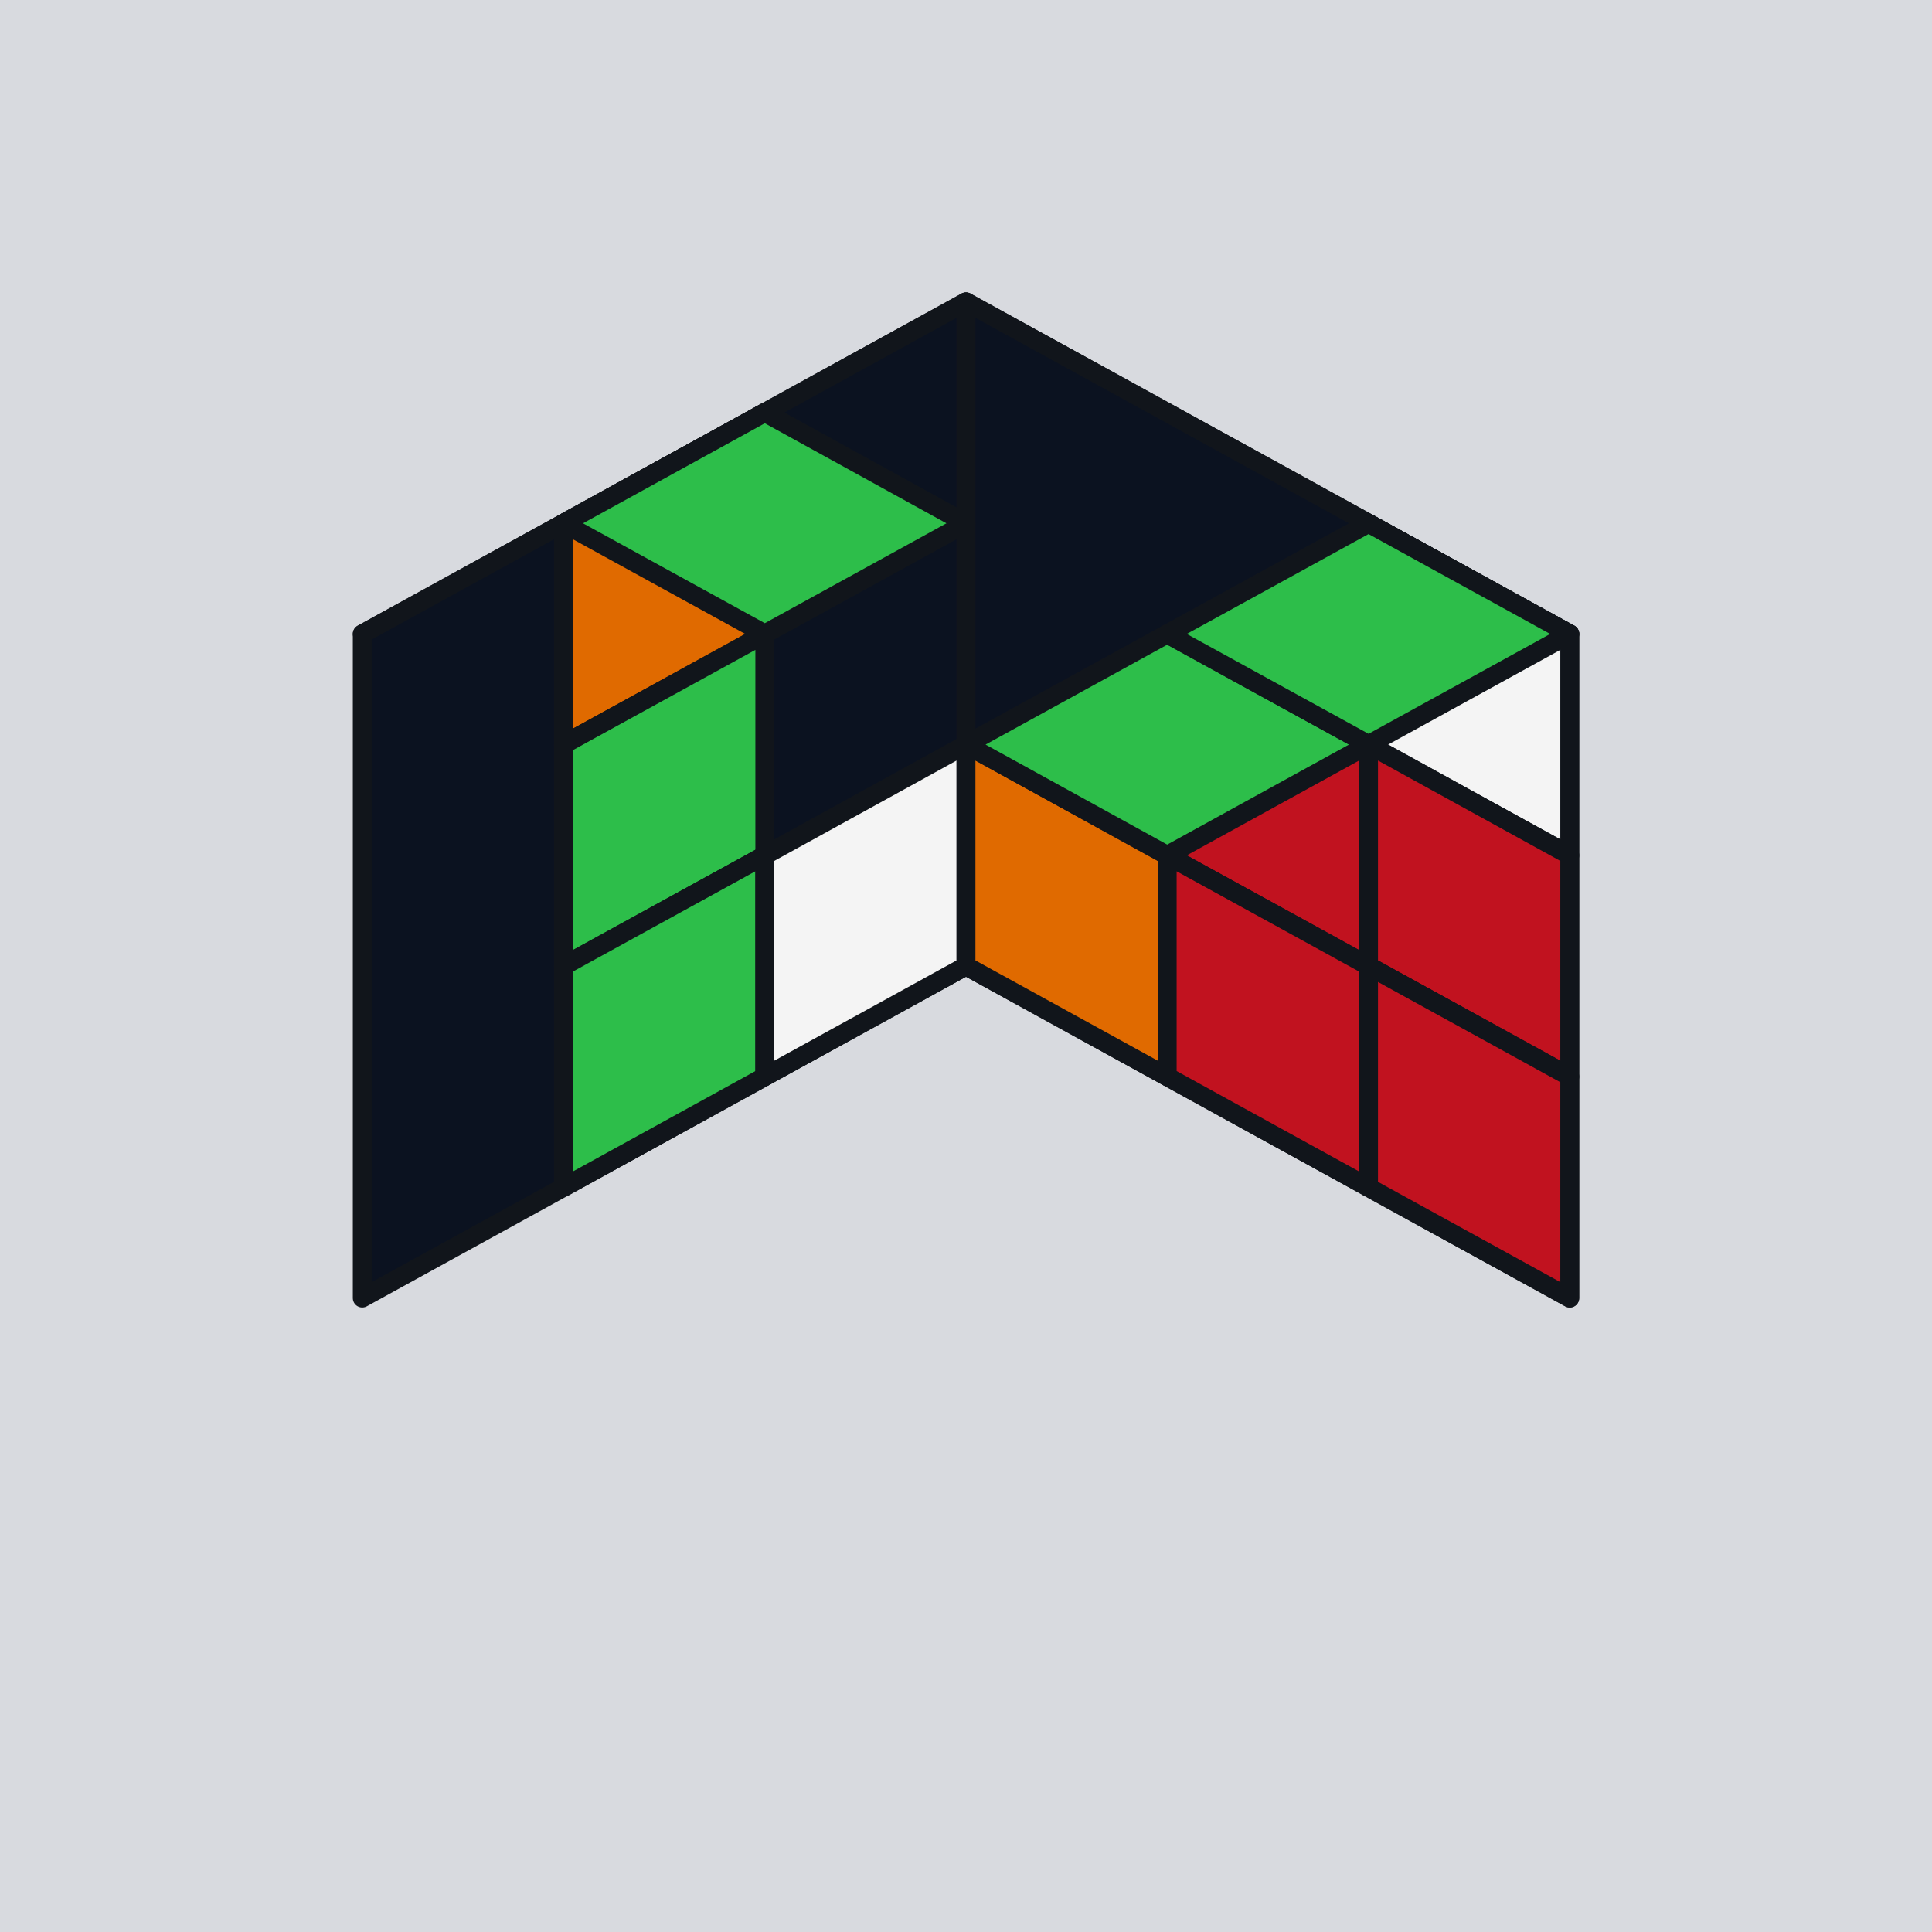
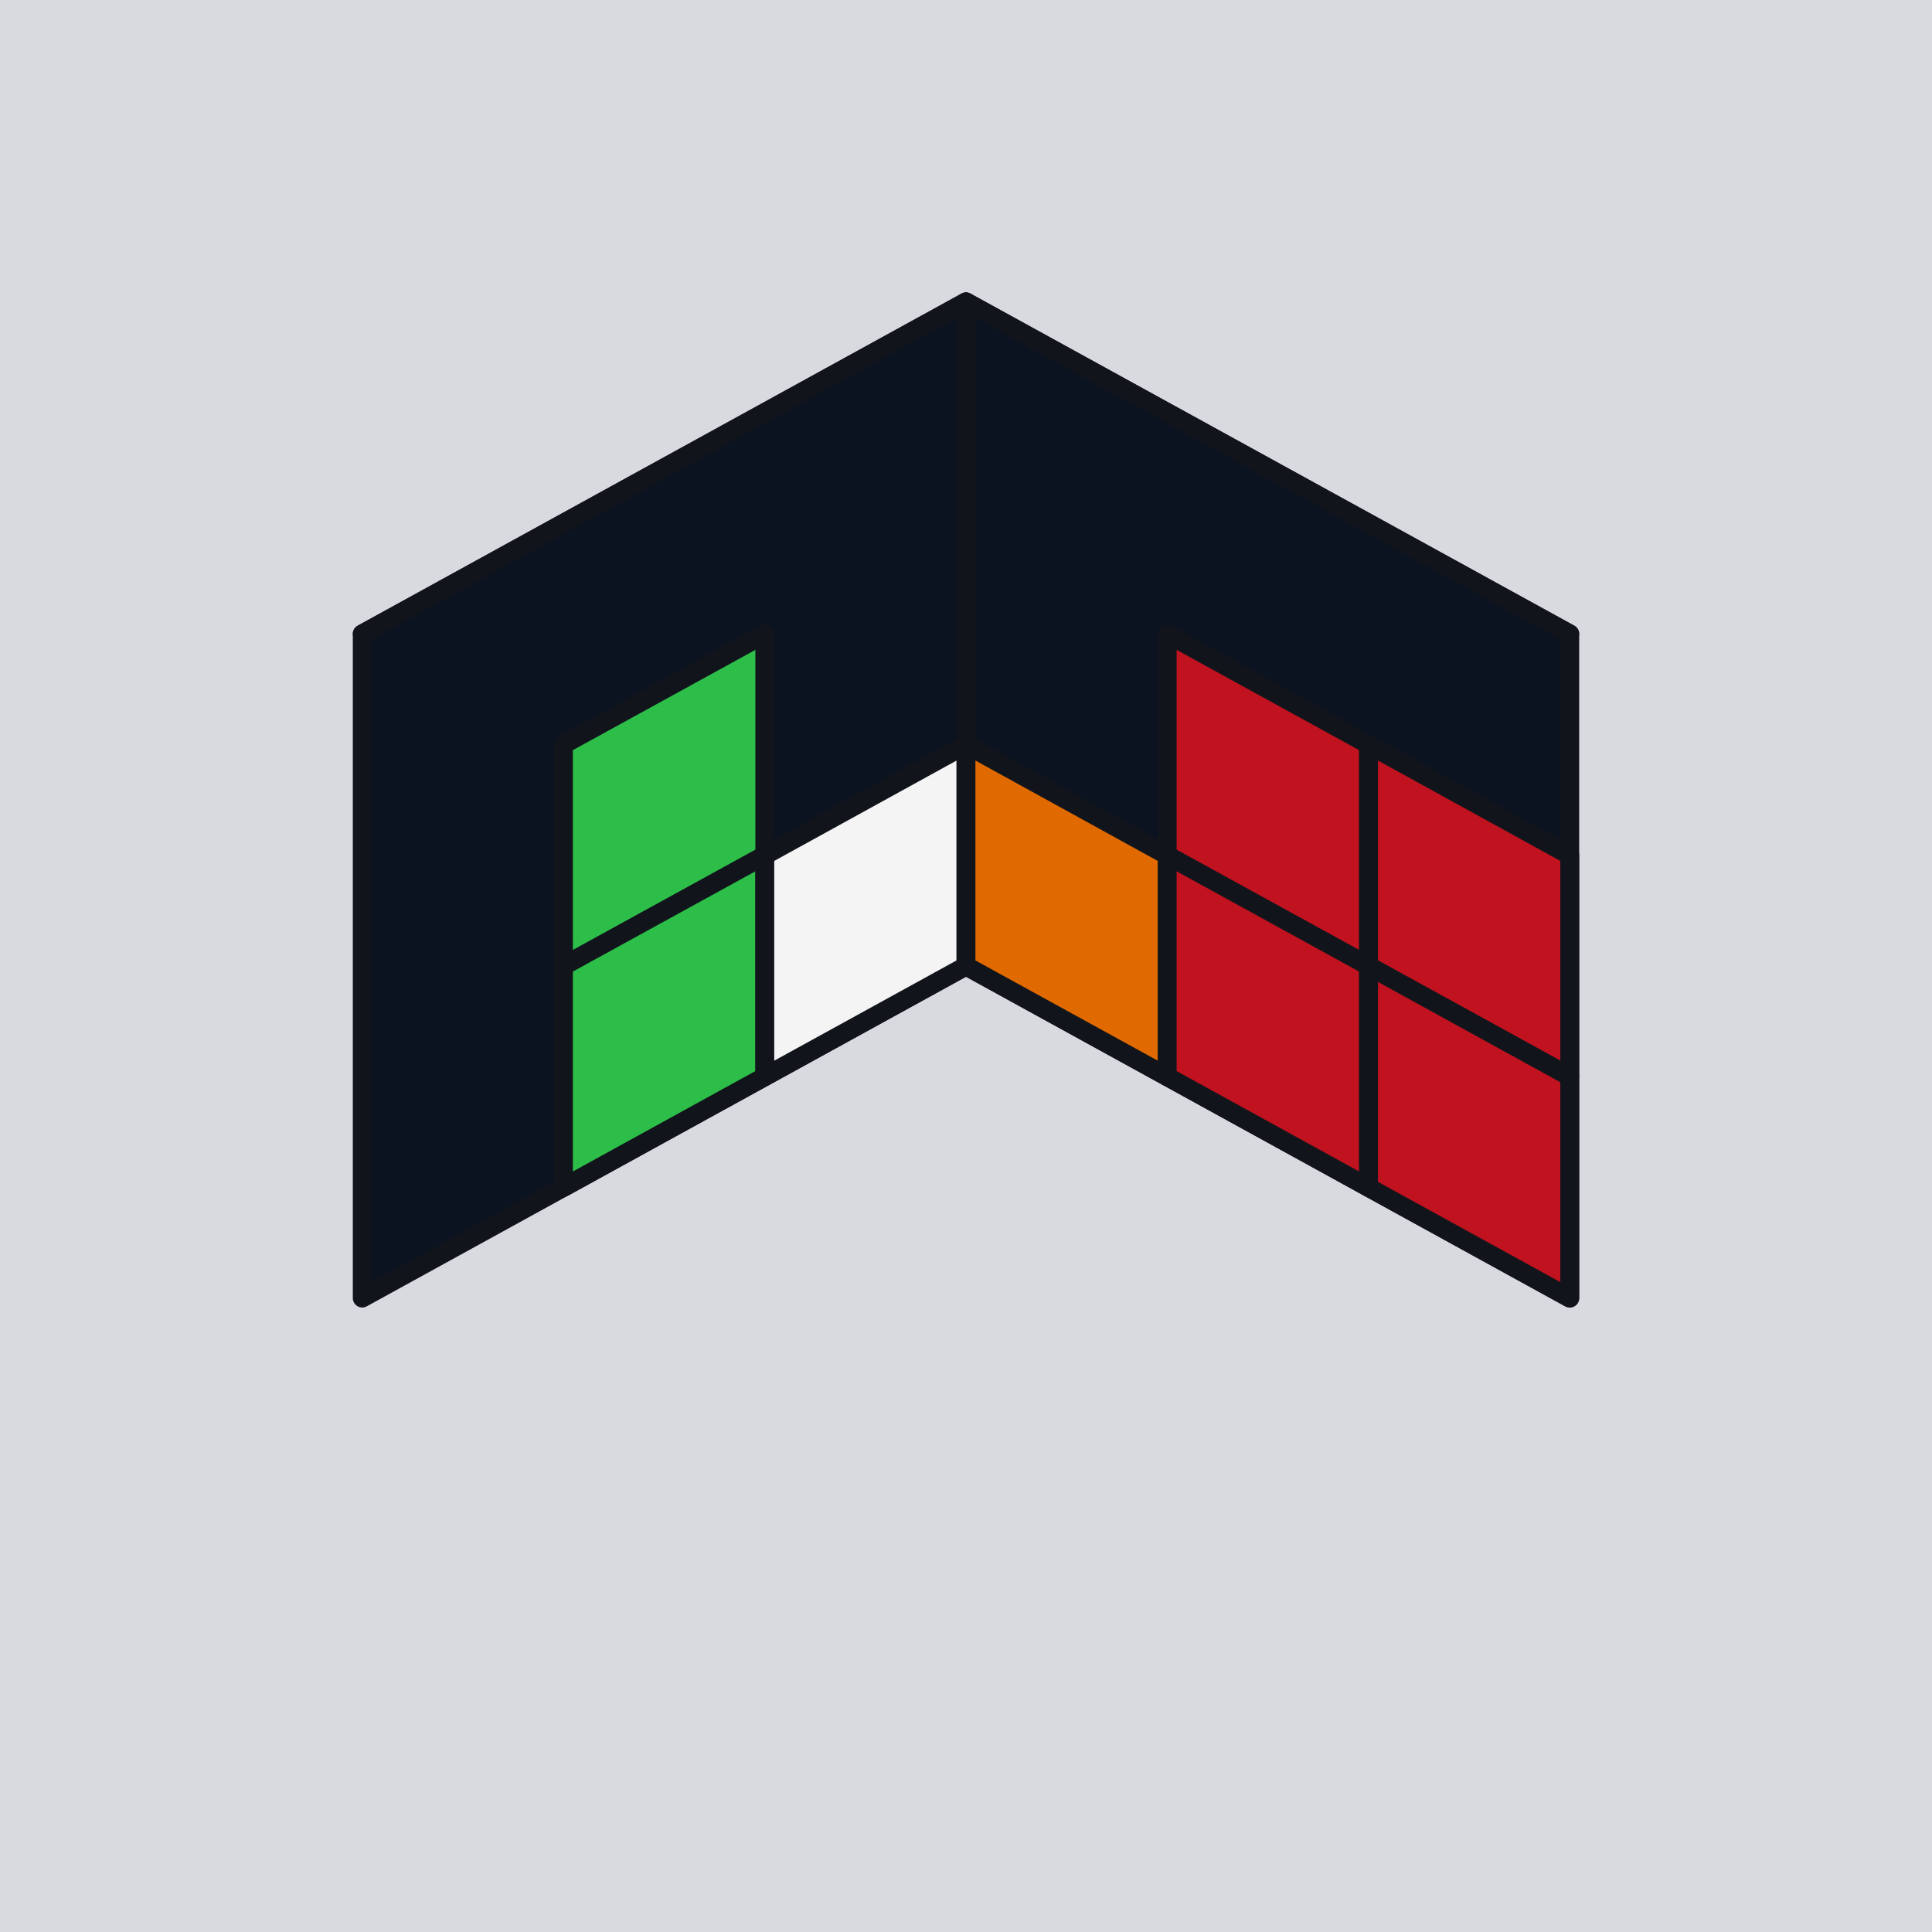
<svg xmlns="http://www.w3.org/2000/svg" viewBox="0 0 128 128">
  <rect x="0" y="0" width="128" height="128" fill="#D8DADF" />
  <polygon points="64.00,64.00 104.00,42.00 64.00,20.00 24.00,42.00" fill="#0B1220" stroke="#11151B" stroke-width="1.25" stroke-linejoin="round" />
  <polygon points="24.00,42.00 64.00,20.00 64.00,64.00 24.00,86.00" fill="#0B1220" stroke="#11151B" stroke-width="1.25" stroke-linejoin="round" />
  <polygon points="64.00,20.00 104.00,42.00 104.00,86.00 64.00,64.00" fill="#0B1220" stroke="#11151B" stroke-width="1.25" stroke-linejoin="round" />
-   <polygon points="37.33,34.67 50.67,27.33 50.67,42.00 37.33,49.33" fill="#E06A00" stroke="#11151B" stroke-width="1.25" stroke-linejoin="round" />
  <polygon points="37.33,49.33 50.67,42.00 50.67,56.67 37.33,64.00" fill="#2DBE4A" stroke="#11151B" stroke-width="1.25" stroke-linejoin="round" />
  <polygon points="37.33,64.00 50.67,56.67 50.67,71.33 37.33,78.67" fill="#2DBE4A" stroke="#11151B" stroke-width="1.25" stroke-linejoin="round" />
  <polygon points="50.67,56.67 64.00,49.33 64.00,64.00 50.67,71.33" fill="#F4F4F4" stroke="#11151B" stroke-width="1.25" stroke-linejoin="round" />
-   <polygon points="90.67,34.67 104.00,42.00 104.00,56.67 90.67,49.33" fill="#F4F4F4" stroke="#11151B" stroke-width="1.25" stroke-linejoin="round" />
  <polygon points="77.33,42.00 90.67,49.33 90.67,64.00 77.33,56.67" fill="#C1121F" stroke="#11151B" stroke-width="1.25" stroke-linejoin="round" />
  <polygon points="90.67,49.33 104.00,56.67 104.00,71.33 90.67,64.00" fill="#C1121F" stroke="#11151B" stroke-width="1.25" stroke-linejoin="round" />
  <polygon points="64.00,49.33 77.33,56.67 77.33,71.33 64.00,64.00" fill="#E06A00" stroke="#11151B" stroke-width="1.25" stroke-linejoin="round" />
  <polygon points="77.33,56.67 90.67,64.00 90.67,78.67 77.33,71.33" fill="#C1121F" stroke="#11151B" stroke-width="1.25" stroke-linejoin="round" />
  <polygon points="90.67,64.00 104.00,71.33 104.00,86.00 90.67,78.67" fill="#C1121F" stroke="#11151B" stroke-width="1.25" stroke-linejoin="round" />
-   <polygon points="77.33,56.67 90.67,49.33 77.33,42.00 64.00,49.33" fill="#2DBE4A" stroke="#11151B" stroke-width="1.25" stroke-linejoin="round" />
-   <polygon points="90.67,49.33 104.00,42.00 90.67,34.67 77.33,42.00" fill="#2DBE4A" stroke="#11151B" stroke-width="1.25" stroke-linejoin="round" />
-   <polygon points="50.67,42.00 64.00,34.67 50.67,27.33 37.33,34.67" fill="#2DBE4A" stroke="#11151B" stroke-width="1.25" stroke-linejoin="round" />
</svg>
